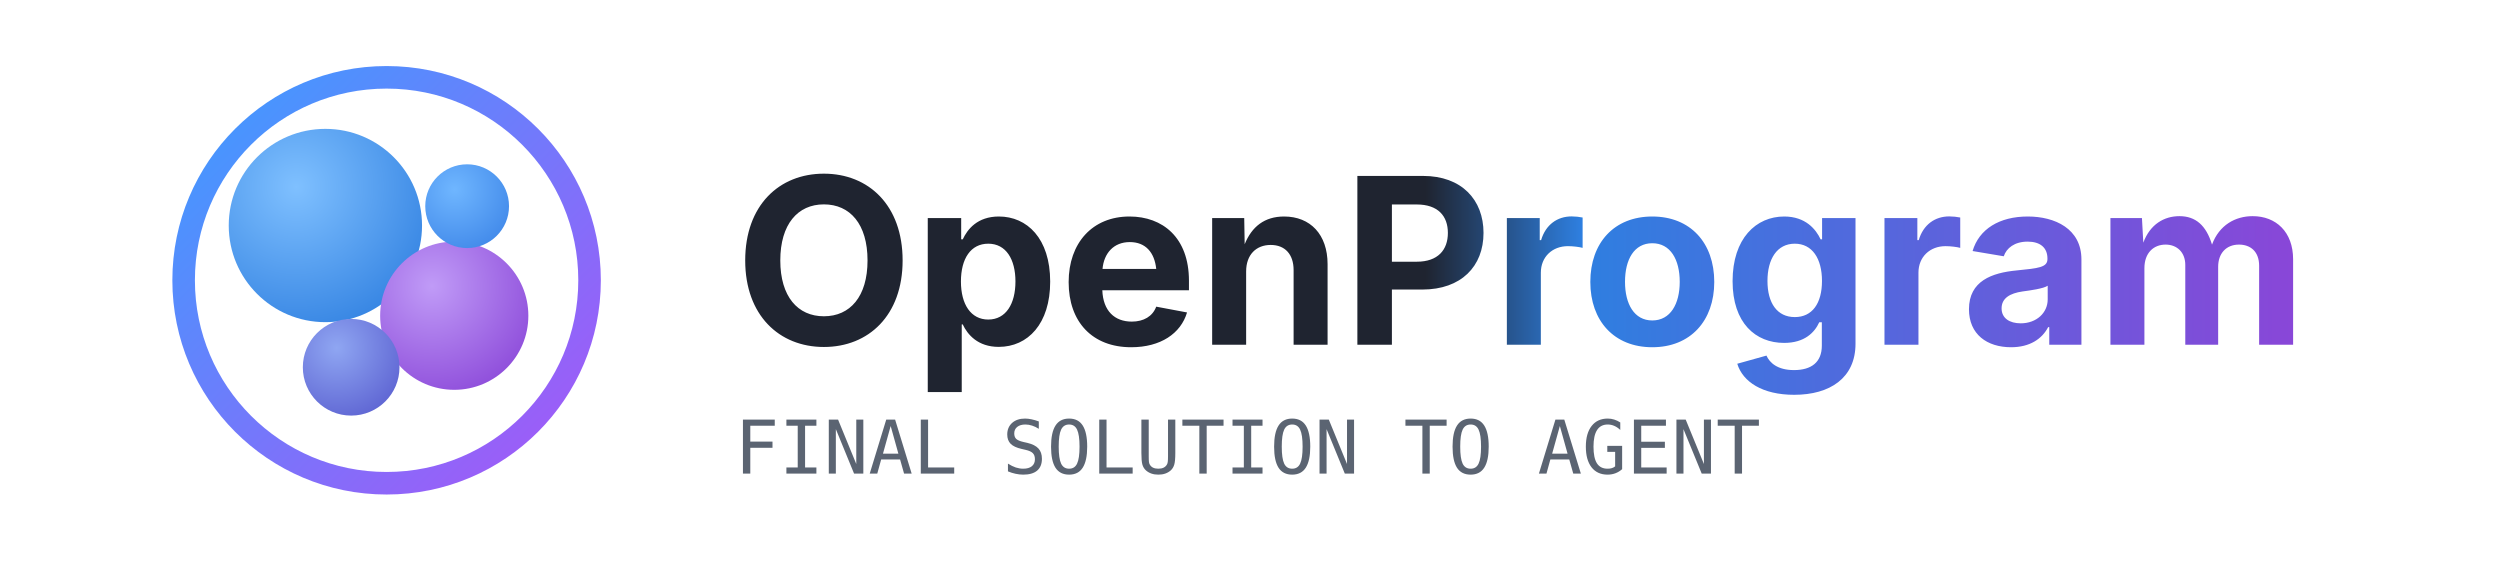
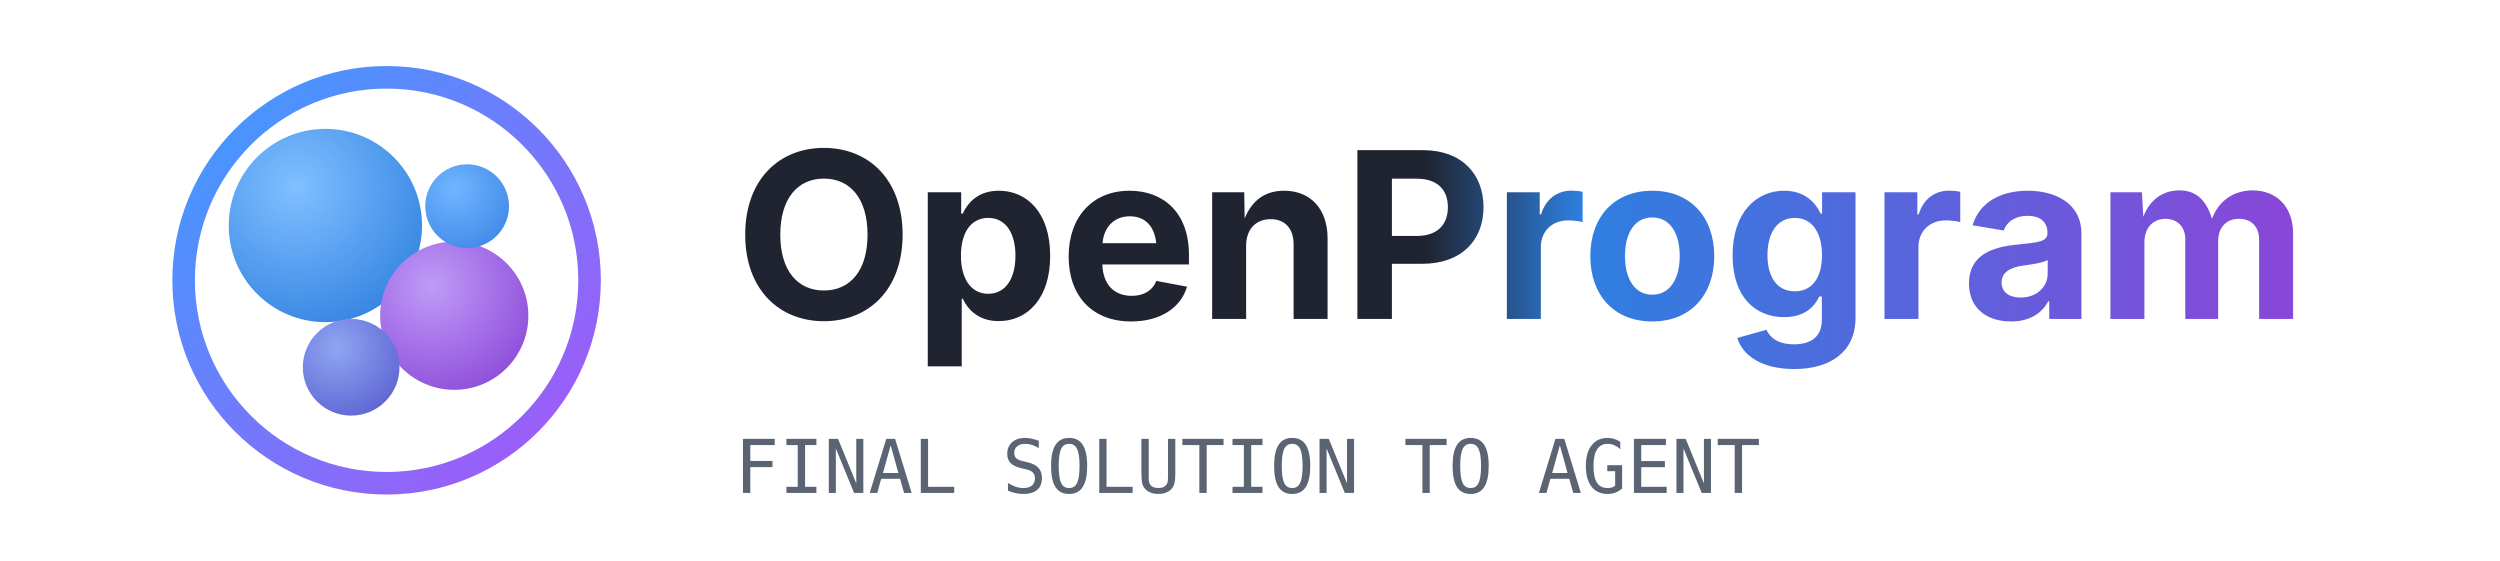
<svg xmlns="http://www.w3.org/2000/svg" width="776" height="174" viewBox="0 33 776 174">
  <defs>
    <linearGradient id="op-ring" x1="0" y1="0" x2="1" y2="1">
      <stop offset="0" stop-color="#3B9EFF" />
      <stop offset="1" stop-color="#A855F7" />
    </linearGradient>
    <linearGradient id="op-wm" x1="0" y1="0" x2="1" y2="0">
      <stop offset="0" stop-color="#1F2430" />
      <stop offset="0.44" stop-color="#1F2430" />
      <stop offset="0.54" stop-color="#2E7FE0" />
      <stop offset="1" stop-color="#8A46D8" />
    </linearGradient>
    <radialGradient id="op-bA" cx="0.35" cy="0.3" r="0.85">
      <stop offset="0" stop-color="#7FC0FF" />
      <stop offset="1" stop-color="#2F7FE0" />
    </radialGradient>
    <radialGradient id="op-bB" cx="0.35" cy="0.3" r="0.85">
      <stop offset="0" stop-color="#C09BF7" />
      <stop offset="1" stop-color="#8A46D8" />
    </radialGradient>
    <radialGradient id="op-bC" cx="0.35" cy="0.3" r="0.85">
      <stop offset="0" stop-color="#8FA6F2" />
      <stop offset="1" stop-color="#5A5FD0" />
    </radialGradient>
    <radialGradient id="op-bD" cx="0.35" cy="0.3" r="0.85">
      <stop offset="0" stop-color="#6FB6FF" />
      <stop offset="1" stop-color="#3E86E8" />
    </radialGradient>
    <clipPath id="op-in">
      <circle cx="120" cy="120" r="60" />
    </clipPath>
  </defs>
  <circle cx="120" cy="120" r="63" fill="none" stroke="url(#op-ring)" stroke-width="7" />
  <g clip-path="url(#op-in)">
    <circle cx="101" cy="103" r="30" fill="url(#op-bA)" />
    <circle cx="141" cy="131" r="23" fill="url(#op-bB)" />
    <circle cx="109" cy="147" r="15" fill="url(#op-bC)" />
    <circle cx="145" cy="97" r="13" fill="url(#op-bD)" />
  </g>
-   <text x="228" y="140" font-family="Instrument Sans, -apple-system, sans-serif" font-weight="700" font-size="72" fill="url(#op-wm)">OpenProgram</text>
-   <text x="228" y="180" font-family="Geist Mono, ui-monospace, monospace" font-size="23" textLength="492" lengthAdjust="spacing" fill="#5B6472">FINAL SOLUTION TO AGENT</text>
+   <text x="228" y="132" font-family="Instrument Sans, -apple-system, sans-serif" font-weight="700" font-size="72" fill="url(#op-wm)">OpenProgram</text>
+   <text x="228" y="186" font-family="Geist Mono, ui-monospace, monospace" font-size="23" textLength="492" lengthAdjust="spacing" fill="#5B6472">FINAL SOLUTION TO AGENT</text>
</svg>
